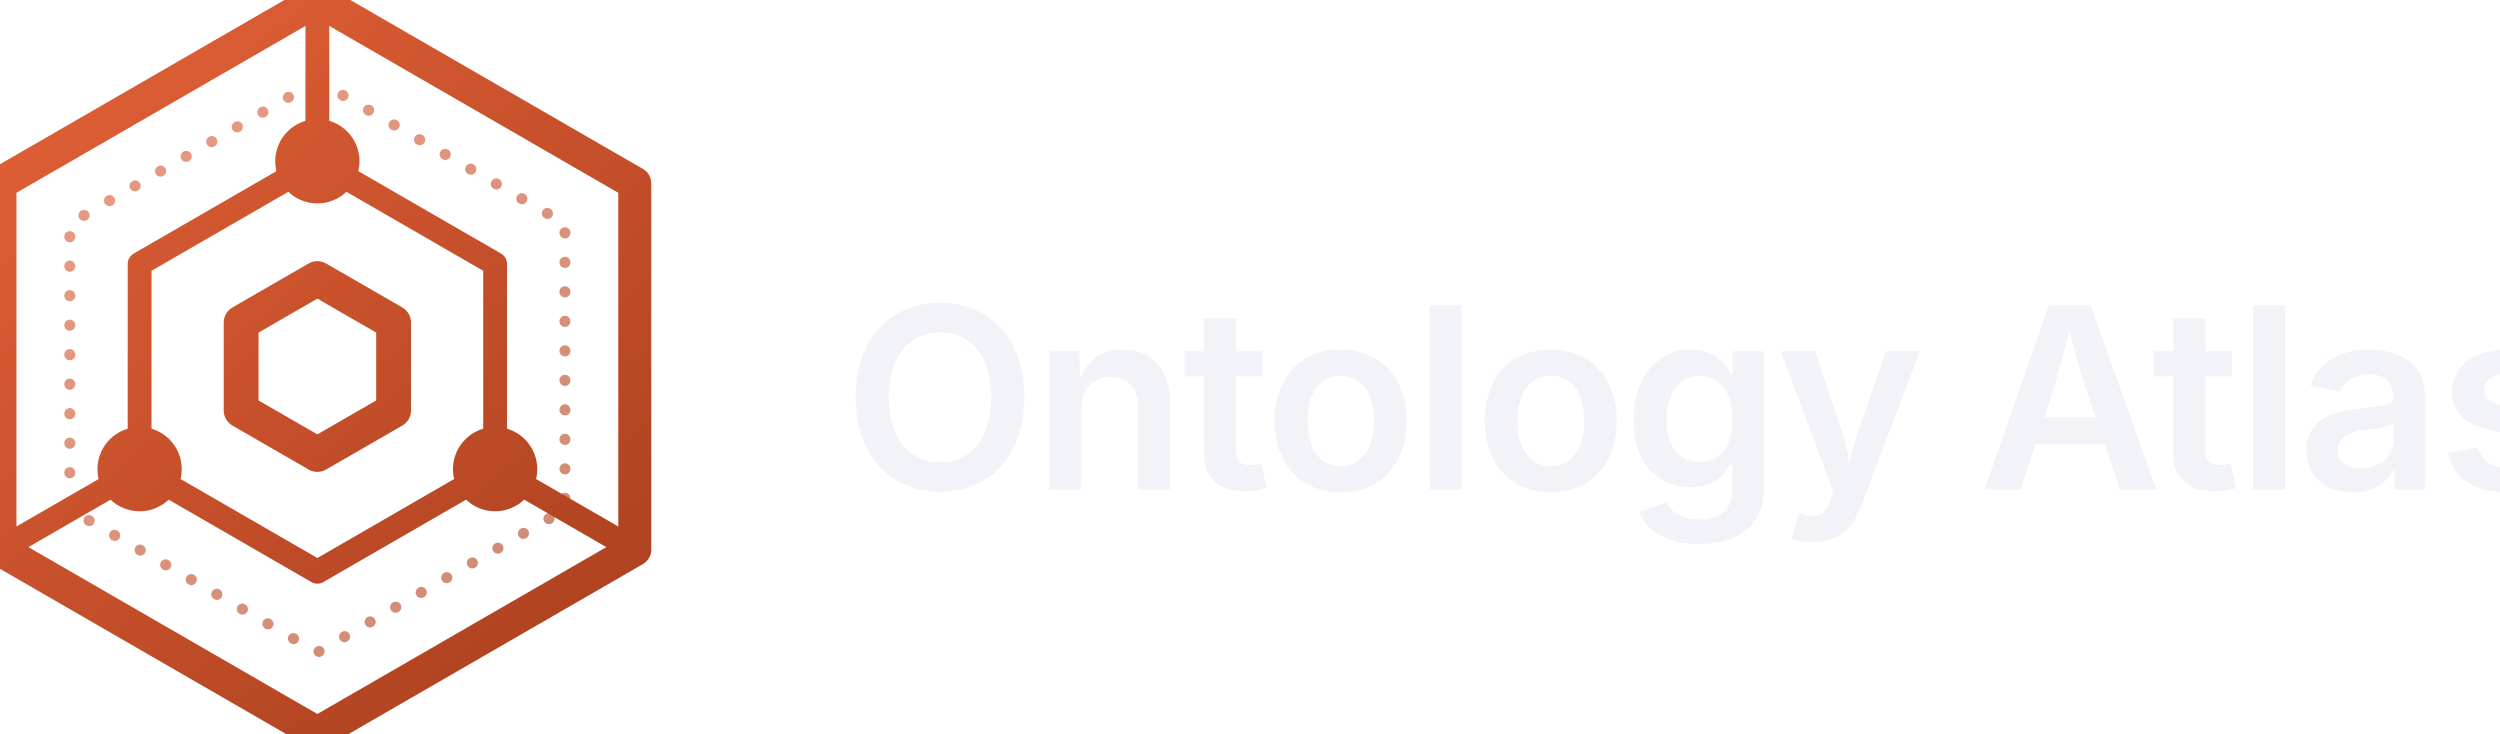
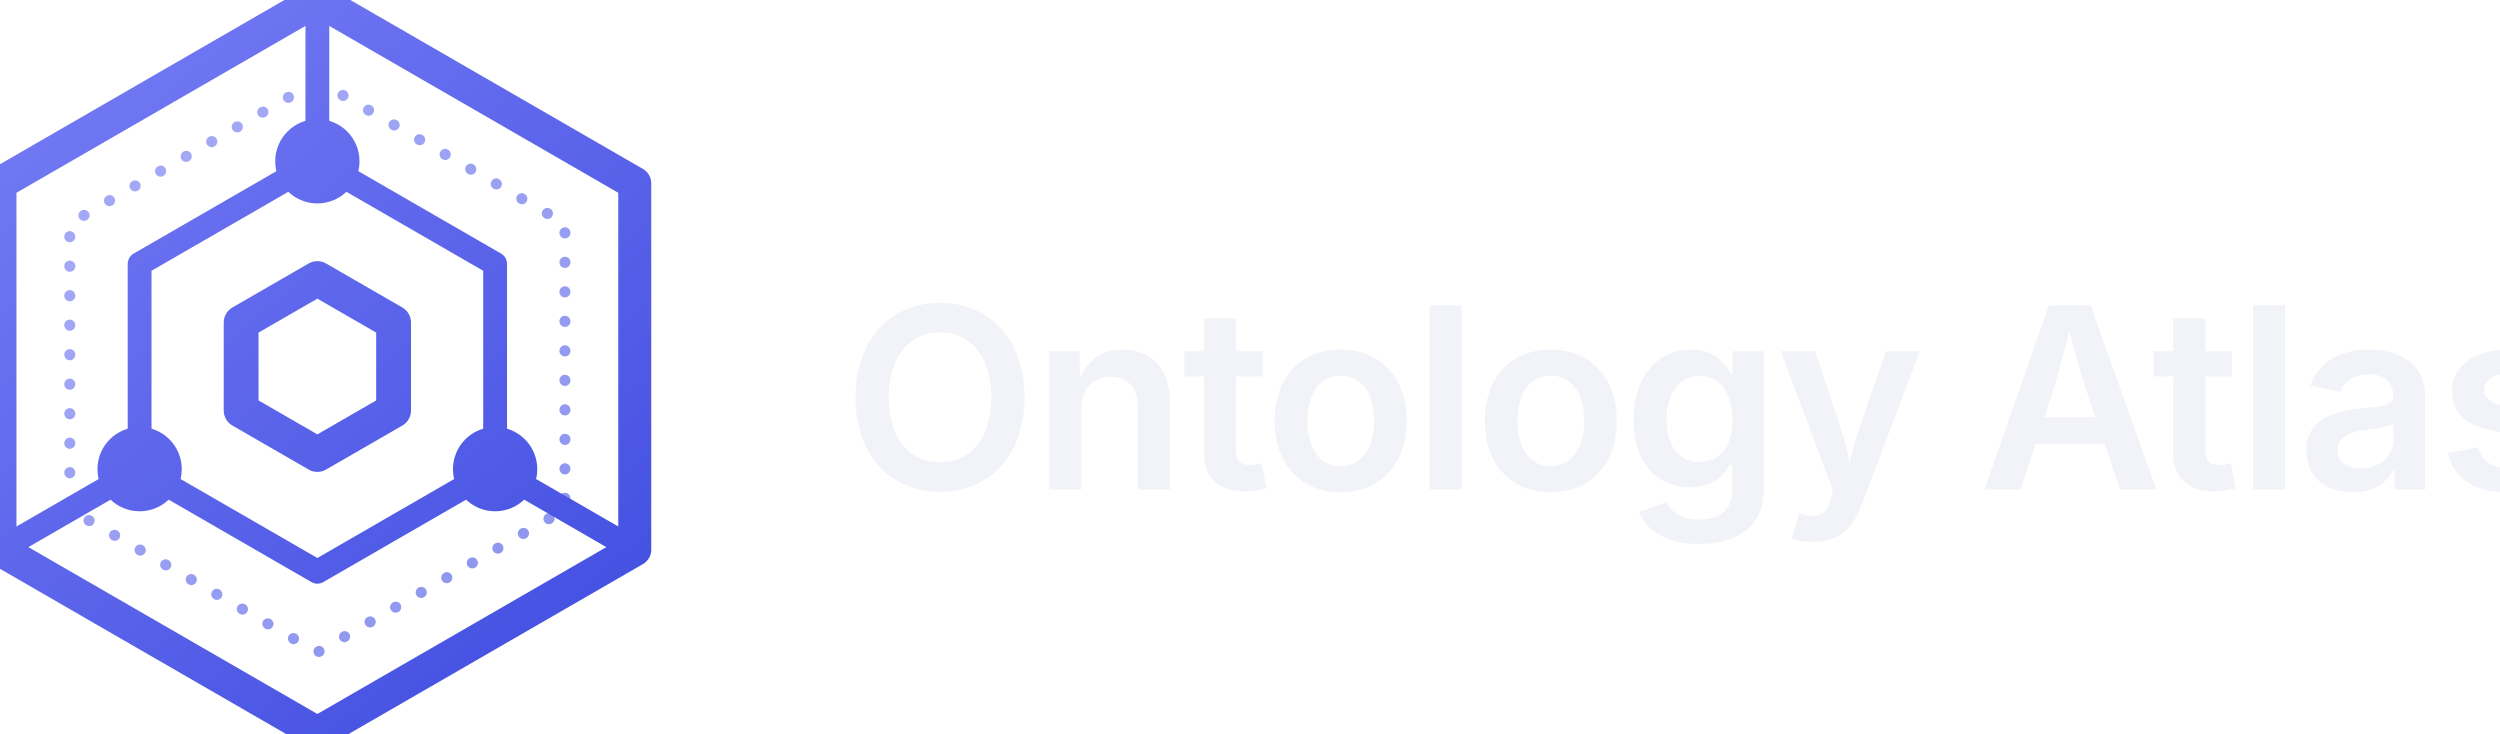
<svg xmlns="http://www.w3.org/2000/svg" viewBox="2.07 2.07 313.32 91.87" role="img" aria-label="Ontology Atlas — Map your codebase knowledge.">
  <g transform="translate(-16.95 -10.79) scale(0.229665)">
    <defs>
      <linearGradient id="atlasMark" gradientUnits="userSpaceOnUse" x1="82.8" y1="56" x2="429.2" y2="456">
-         <stop offset="0" stop-color="#E46238" />
-         <stop offset="1" stop-color="#A83E1D" />
+         <stop offset="0" stop-color="#787EF6" />
+         <stop offset="1" stop-color="#3E4BDF" />
      </linearGradient>
    </defs>
    <g fill="none" stroke="url(#atlasMark)" stroke-linejoin="round" stroke-linecap="round">
      <path d="M 256 56 L 429.2 156 L 429.2 356 L 256 456 L 82.8 356 L 82.8 156 Z" stroke-width="18" />
      <path d="M 256 100 L 391.1 178 L 391.1 334 L 256 412 L 120.9 334 L 120.9 178 Z" stroke-width="6" stroke-dasharray="0.1 16" stroke-opacity="0.62" />
      <path d="M 256 144 L 353 200 L 353 312 L 256 368 L 159 312 L 159 200 Z" stroke-width="13" />
      <path d="M 256 208 L 297.6 232 L 297.6 280 L 256 304 L 214.4 280 L 214.4 232 Z" stroke-width="19" />
      <line x1="256" y1="56" x2="256" y2="144" stroke-width="13" />
      <line x1="429.2" y1="356" x2="353" y2="312" stroke-width="13" />
      <line x1="82.8" y1="356" x2="159" y2="312" stroke-width="13" />
    </g>
    <g fill="url(#atlasMark)">
      <circle cx="256" cy="144" r="23" />
      <circle cx="353" cy="312" r="23" />
      <circle cx="159" cy="312" r="23" />
    </g>
  </g>
  <text x="107.7" y="63.4" fill="#F2F3F8" font-family="Pretendard Variable, Pretendard, -apple-system, BlinkMacSystemFont, 'Segoe UI', sans-serif" font-size="31.7" font-weight="600" letter-spacing="-0.02em">Ontology Atlas</text>
</svg>
